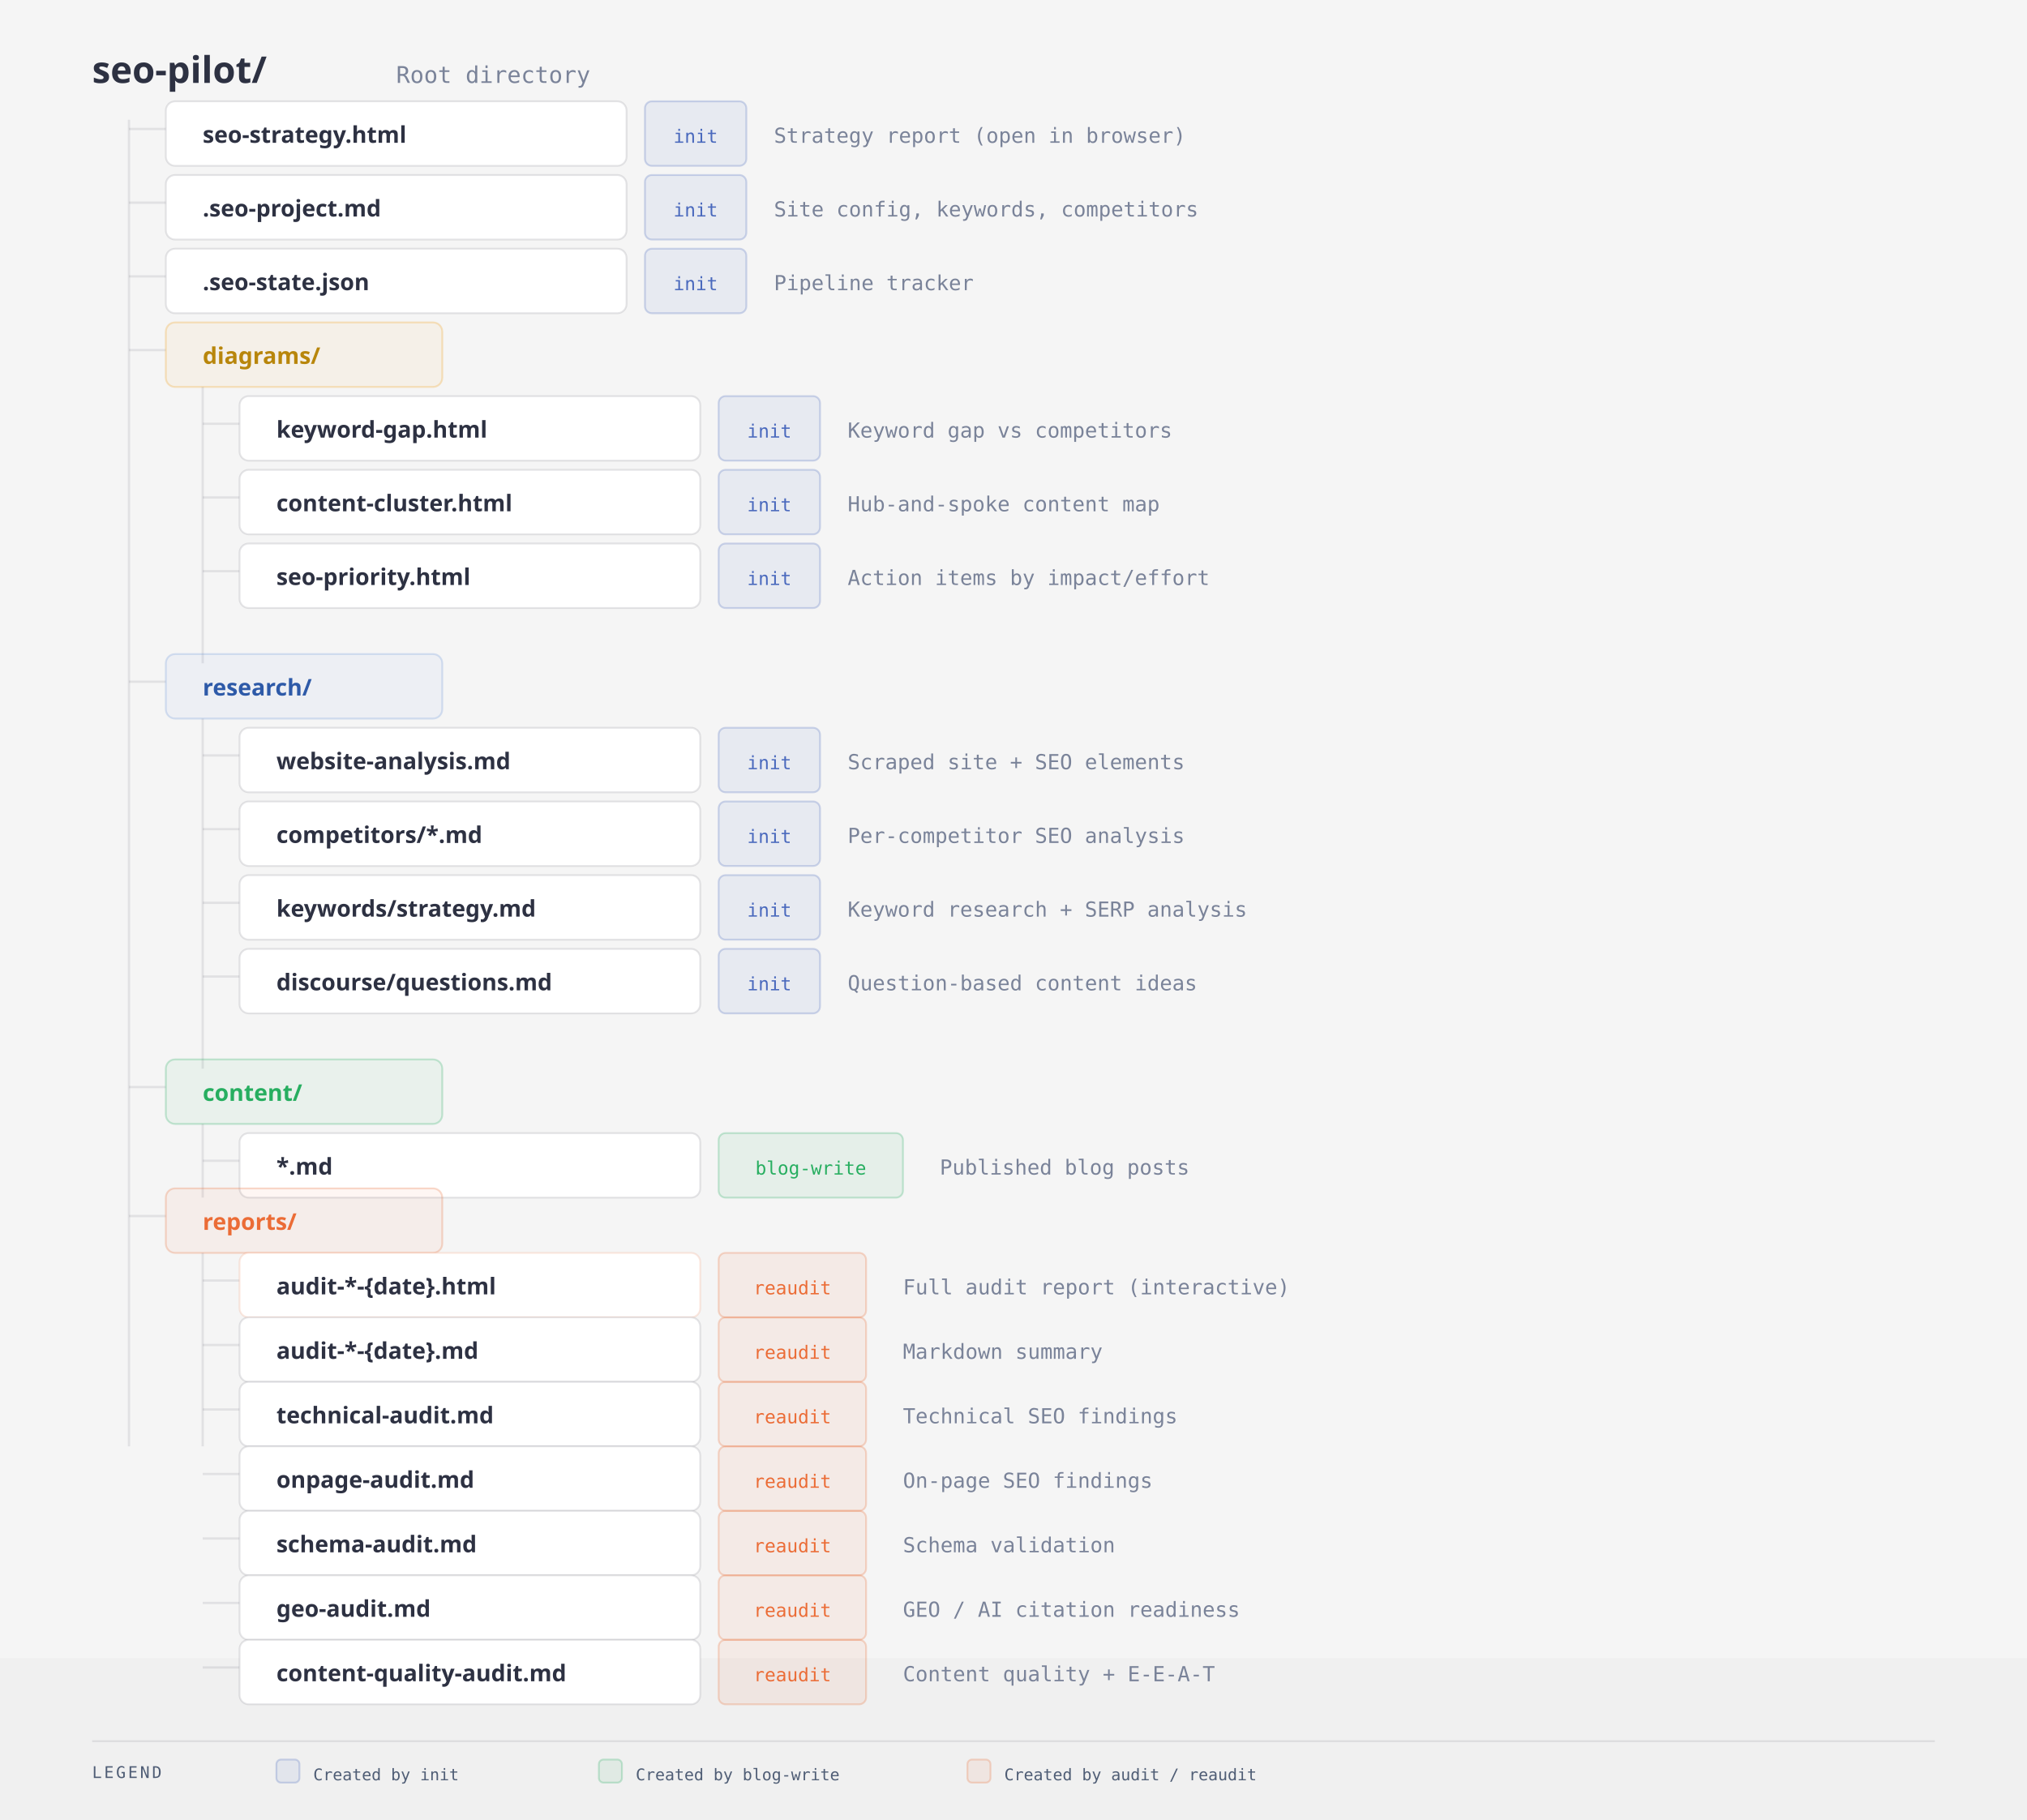
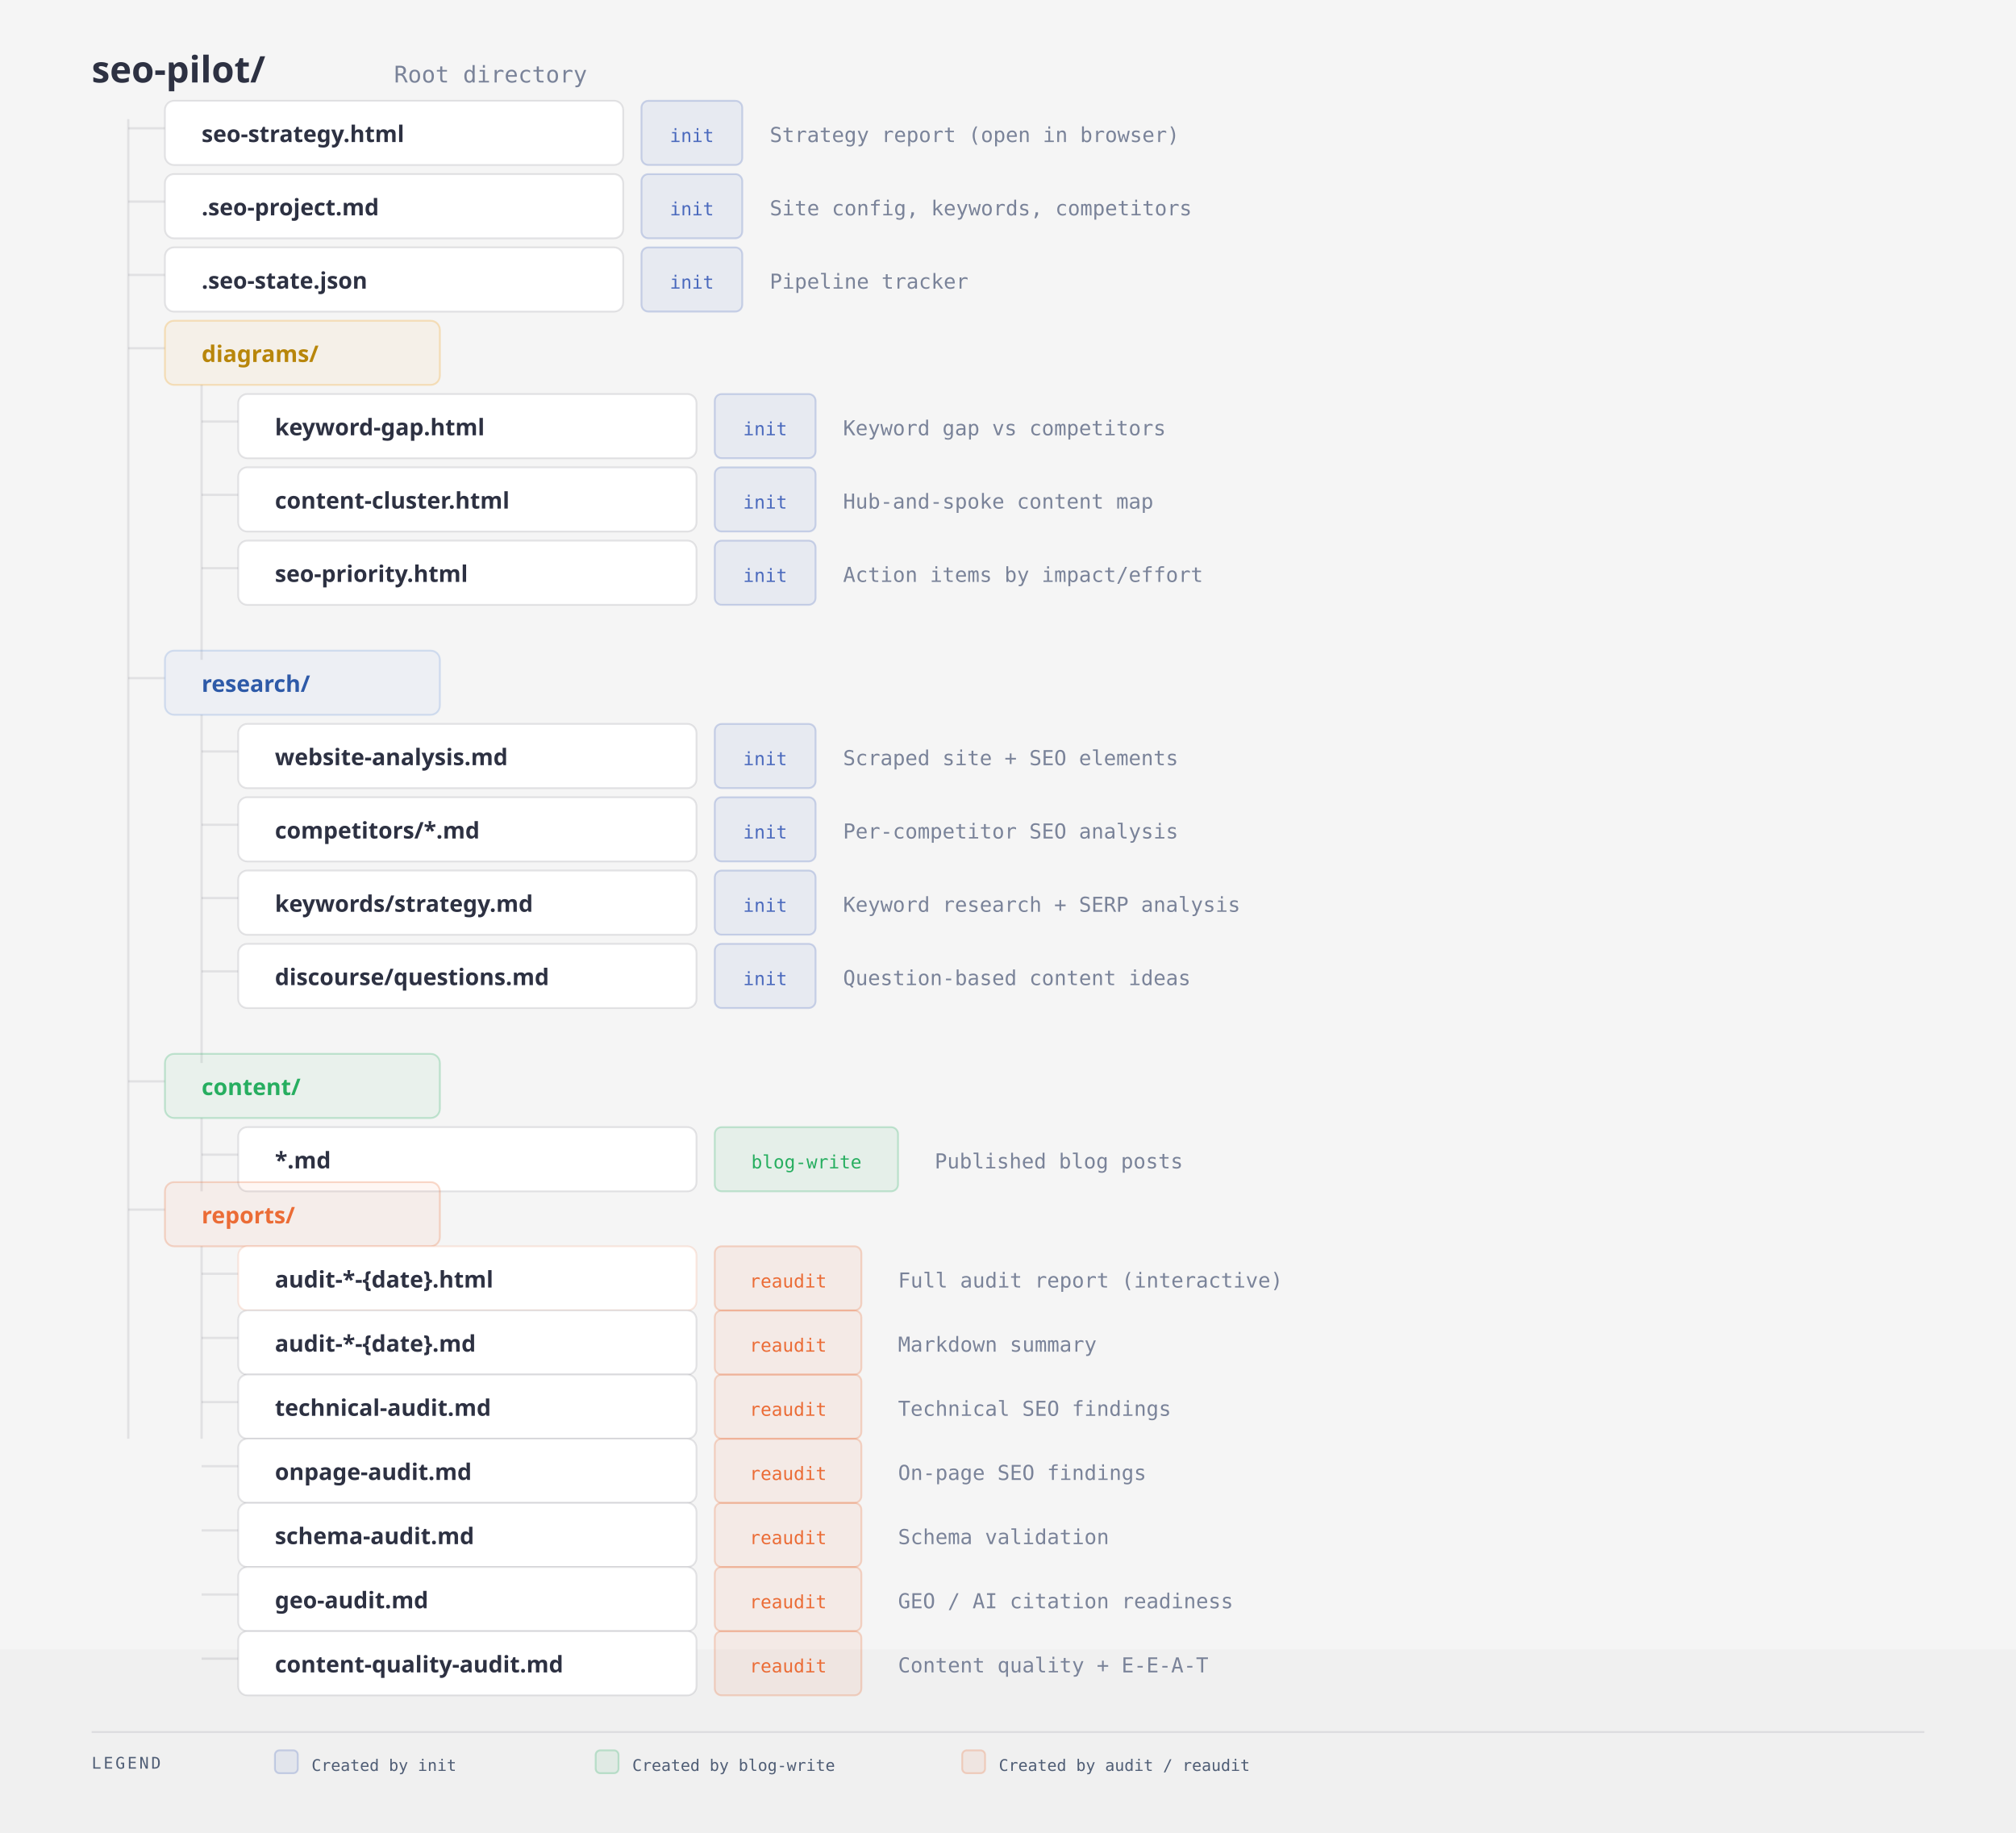
- <svg xmlns="http://www.w3.org/2000/svg" viewBox="0 0 880 790" font-family="'Geist',system-ui,sans-serif" role="img" aria-labelledby="fs-title fs-desc">
+ <svg xmlns="http://www.w3.org/2000/svg" viewBox="0 0 880 800" font-family="'Geist',system-ui,sans-serif" role="img" aria-labelledby="fs-title fs-desc">
  <rect width="880" height="720" fill="#f5f5f5" />
  <text x="40" y="36" fill="#2d3142" font-size="16" font-weight="600">seo-pilot/</text>
  <text x="172" y="36" fill="#7a8399" font-size="10" font-family="'Geist Mono',monospace">Root directory</text>
  <line x1="56" y1="52" x2="56" y2="628" stroke="rgba(45,49,66,0.10)" stroke-width="1" />
  <line x1="56" y1="56" x2="72" y2="56" stroke="rgba(45,49,66,0.10)" stroke-width="1" />
  <rect x="72" y="44" width="200" height="28" rx="4" fill="#fff" stroke="rgba(45,49,66,0.12)" stroke-width="0.8" />
  <text x="88" y="62" fill="#2d3142" font-size="10" font-weight="600">seo-strategy.html</text>
  <rect x="280" y="44" width="44" height="28" rx="3" fill="rgba(74,105,189,0.08)" stroke="rgba(74,105,189,0.25)" stroke-width="0.8" />
  <text x="302" y="62" fill="#4a69bd" font-size="8" font-family="'Geist Mono',monospace" text-anchor="middle">init</text>
  <text x="336" y="62" fill="#7a8399" font-size="9" font-family="'Geist Mono',monospace">Strategy report (open in browser)</text>
  <line x1="56" y1="88" x2="72" y2="88" stroke="rgba(45,49,66,0.10)" stroke-width="1" />
  <rect x="72" y="76" width="200" height="28" rx="4" fill="#fff" stroke="rgba(45,49,66,0.12)" stroke-width="0.8" />
  <text x="88" y="94" fill="#2d3142" font-size="10" font-weight="600">.seo-project.md</text>
  <rect x="280" y="76" width="44" height="28" rx="3" fill="rgba(74,105,189,0.08)" stroke="rgba(74,105,189,0.25)" stroke-width="0.8" />
  <text x="302" y="94" fill="#4a69bd" font-size="8" font-family="'Geist Mono',monospace" text-anchor="middle">init</text>
  <text x="336" y="94" fill="#7a8399" font-size="9" font-family="'Geist Mono',monospace">Site config, keywords, competitors</text>
  <line x1="56" y1="120" x2="72" y2="120" stroke="rgba(45,49,66,0.10)" stroke-width="1" />
  <rect x="72" y="108" width="200" height="28" rx="4" fill="#fff" stroke="rgba(45,49,66,0.12)" stroke-width="0.8" />
  <text x="88" y="126" fill="#2d3142" font-size="10" font-weight="600">.seo-state.json</text>
  <rect x="280" y="108" width="44" height="28" rx="3" fill="rgba(74,105,189,0.08)" stroke="rgba(74,105,189,0.25)" stroke-width="0.8" />
  <text x="302" y="126" fill="#4a69bd" font-size="8" font-family="'Geist Mono',monospace" text-anchor="middle">init</text>
  <text x="336" y="126" fill="#7a8399" font-size="9" font-family="'Geist Mono',monospace">Pipeline tracker</text>
  <line x1="56" y1="152" x2="72" y2="152" stroke="rgba(45,49,66,0.10)" stroke-width="1" />
  <rect x="72" y="140" width="120" height="28" rx="4" fill="rgba(243,156,18,0.06)" stroke="rgba(243,156,18,0.25)" stroke-width="0.8" />
  <text x="88" y="158" fill="#b8860b" font-size="10" font-weight="600">diagrams/</text>
  <line x1="88" y1="168" x2="88" y2="288" stroke="rgba(45,49,66,0.10)" stroke-width="1" />
  <line x1="88" y1="184" x2="104" y2="184" stroke="rgba(45,49,66,0.10)" stroke-width="1" />
  <rect x="104" y="172" width="200" height="28" rx="4" fill="#fff" stroke="rgba(45,49,66,0.12)" stroke-width="0.8" />
  <text x="120" y="190" fill="#2d3142" font-size="10" font-weight="600">keyword-gap.html</text>
  <rect x="312" y="172" width="44" height="28" rx="3" fill="rgba(74,105,189,0.08)" stroke="rgba(74,105,189,0.25)" stroke-width="0.8" />
  <text x="334" y="190" fill="#4a69bd" font-size="8" font-family="'Geist Mono',monospace" text-anchor="middle">init</text>
  <text x="368" y="190" fill="#7a8399" font-size="9" font-family="'Geist Mono',monospace">Keyword gap vs competitors</text>
  <line x1="88" y1="216" x2="104" y2="216" stroke="rgba(45,49,66,0.10)" stroke-width="1" />
  <rect x="104" y="204" width="200" height="28" rx="4" fill="#fff" stroke="rgba(45,49,66,0.12)" stroke-width="0.8" />
  <text x="120" y="222" fill="#2d3142" font-size="10" font-weight="600">content-cluster.html</text>
  <rect x="312" y="204" width="44" height="28" rx="3" fill="rgba(74,105,189,0.08)" stroke="rgba(74,105,189,0.25)" stroke-width="0.8" />
  <text x="334" y="222" fill="#4a69bd" font-size="8" font-family="'Geist Mono',monospace" text-anchor="middle">init</text>
  <text x="368" y="222" fill="#7a8399" font-size="9" font-family="'Geist Mono',monospace">Hub-and-spoke content map</text>
  <line x1="88" y1="248" x2="104" y2="248" stroke="rgba(45,49,66,0.10)" stroke-width="1" />
  <rect x="104" y="236" width="200" height="28" rx="4" fill="#fff" stroke="rgba(45,49,66,0.12)" stroke-width="0.8" />
  <text x="120" y="254" fill="#2d3142" font-size="10" font-weight="600">seo-priority.html</text>
  <rect x="312" y="236" width="44" height="28" rx="3" fill="rgba(74,105,189,0.08)" stroke="rgba(74,105,189,0.25)" stroke-width="0.8" />
  <text x="334" y="254" fill="#4a69bd" font-size="8" font-family="'Geist Mono',monospace" text-anchor="middle">init</text>
  <text x="368" y="254" fill="#7a8399" font-size="9" font-family="'Geist Mono',monospace">Action items by impact/effort</text>
  <line x1="56" y1="296" x2="72" y2="296" stroke="rgba(45,49,66,0.10)" stroke-width="1" />
  <rect x="72" y="284" width="120" height="28" rx="4" fill="rgba(106,149,216,0.06)" stroke="rgba(106,149,216,0.25)" stroke-width="0.8" />
  <text x="88" y="302" fill="#2e5aa8" font-size="10" font-weight="600">research/</text>
  <line x1="88" y1="312" x2="88" y2="464" stroke="rgba(45,49,66,0.10)" stroke-width="1" />
  <line x1="88" y1="328" x2="104" y2="328" stroke="rgba(45,49,66,0.10)" stroke-width="1" />
  <rect x="104" y="316" width="200" height="28" rx="4" fill="#fff" stroke="rgba(45,49,66,0.12)" stroke-width="0.8" />
  <text x="120" y="334" fill="#2d3142" font-size="10" font-weight="600">website-analysis.md</text>
  <rect x="312" y="316" width="44" height="28" rx="3" fill="rgba(74,105,189,0.08)" stroke="rgba(74,105,189,0.25)" stroke-width="0.8" />
  <text x="334" y="334" fill="#4a69bd" font-size="8" font-family="'Geist Mono',monospace" text-anchor="middle">init</text>
  <text x="368" y="334" fill="#7a8399" font-size="9" font-family="'Geist Mono',monospace">Scraped site + SEO elements</text>
  <line x1="88" y1="360" x2="104" y2="360" stroke="rgba(45,49,66,0.10)" stroke-width="1" />
  <rect x="104" y="348" width="200" height="28" rx="4" fill="#fff" stroke="rgba(45,49,66,0.12)" stroke-width="0.8" />
  <text x="120" y="366" fill="#2d3142" font-size="10" font-weight="600">competitors/*.md</text>
  <rect x="312" y="348" width="44" height="28" rx="3" fill="rgba(74,105,189,0.08)" stroke="rgba(74,105,189,0.25)" stroke-width="0.8" />
  <text x="334" y="366" fill="#4a69bd" font-size="8" font-family="'Geist Mono',monospace" text-anchor="middle">init</text>
  <text x="368" y="366" fill="#7a8399" font-size="9" font-family="'Geist Mono',monospace">Per-competitor SEO analysis</text>
  <line x1="88" y1="392" x2="104" y2="392" stroke="rgba(45,49,66,0.10)" stroke-width="1" />
  <rect x="104" y="380" width="200" height="28" rx="4" fill="#fff" stroke="rgba(45,49,66,0.12)" stroke-width="0.8" />
  <text x="120" y="398" fill="#2d3142" font-size="10" font-weight="600">keywords/strategy.md</text>
  <rect x="312" y="380" width="44" height="28" rx="3" fill="rgba(74,105,189,0.08)" stroke="rgba(74,105,189,0.25)" stroke-width="0.8" />
  <text x="334" y="398" fill="#4a69bd" font-size="8" font-family="'Geist Mono',monospace" text-anchor="middle">init</text>
  <text x="368" y="398" fill="#7a8399" font-size="9" font-family="'Geist Mono',monospace">Keyword research + SERP analysis</text>
  <line x1="88" y1="424" x2="104" y2="424" stroke="rgba(45,49,66,0.10)" stroke-width="1" />
  <rect x="104" y="412" width="200" height="28" rx="4" fill="#fff" stroke="rgba(45,49,66,0.12)" stroke-width="0.8" />
  <text x="120" y="430" fill="#2d3142" font-size="10" font-weight="600">discourse/questions.md</text>
  <rect x="312" y="412" width="44" height="28" rx="3" fill="rgba(74,105,189,0.08)" stroke="rgba(74,105,189,0.25)" stroke-width="0.8" />
  <text x="334" y="430" fill="#4a69bd" font-size="8" font-family="'Geist Mono',monospace" text-anchor="middle">init</text>
  <text x="368" y="430" fill="#7a8399" font-size="9" font-family="'Geist Mono',monospace">Question-based content ideas</text>
  <line x1="56" y1="472" x2="72" y2="472" stroke="rgba(45,49,66,0.10)" stroke-width="1" />
  <rect x="72" y="460" width="120" height="28" rx="4" fill="rgba(39,174,96,0.06)" stroke="rgba(39,174,96,0.25)" stroke-width="0.8" />
  <text x="88" y="478" fill="#27ae60" font-size="10" font-weight="600">content/</text>
  <line x1="88" y1="488" x2="88" y2="520" stroke="rgba(45,49,66,0.10)" stroke-width="1" />
  <line x1="88" y1="504" x2="104" y2="504" stroke="rgba(45,49,66,0.10)" stroke-width="1" />
  <rect x="104" y="492" width="200" height="28" rx="4" fill="#fff" stroke="rgba(45,49,66,0.12)" stroke-width="0.8" />
  <text x="120" y="510" fill="#2d3142" font-size="10" font-weight="600">*.md</text>
  <rect x="312" y="492" width="80" height="28" rx="3" fill="rgba(39,174,96,0.08)" stroke="rgba(39,174,96,0.25)" stroke-width="0.8" />
  <text x="352" y="510" fill="#27ae60" font-size="8" font-family="'Geist Mono',monospace" text-anchor="middle">blog-write</text>
  <text x="408" y="510" fill="#7a8399" font-size="9" font-family="'Geist Mono',monospace">Published blog posts</text>
  <line x1="56" y1="528" x2="72" y2="528" stroke="rgba(45,49,66,0.10)" stroke-width="1" />
  <rect x="72" y="516" width="120" height="28" rx="4" fill="rgba(235,108,54,0.06)" stroke="rgba(235,108,54,0.25)" stroke-width="0.8" />
  <text x="88" y="534" fill="#eb6c36" font-size="10" font-weight="600">reports/</text>
  <line x1="88" y1="544" x2="88" y2="628" stroke="rgba(45,49,66,0.10)" stroke-width="1" />
  <line x1="88" y1="556" x2="104" y2="556" stroke="rgba(45,49,66,0.10)" stroke-width="1" />
  <rect x="104" y="544" width="200" height="28" rx="4" fill="#fff" stroke="rgba(235,108,54,0.15)" stroke-width="0.8" />
  <text x="120" y="562" fill="#2d3142" font-size="10" font-weight="600">audit-*-{date}.html</text>
  <rect x="312" y="544" width="64" height="28" rx="3" fill="rgba(235,108,54,0.08)" stroke="rgba(235,108,54,0.25)" stroke-width="0.8" />
  <text x="344" y="562" fill="#eb6c36" font-size="8" font-family="'Geist Mono',monospace" text-anchor="middle">reaudit</text>
  <text x="392" y="562" fill="#7a8399" font-size="9" font-family="'Geist Mono',monospace">Full audit report (interactive)</text>
  <line x1="88" y1="584" x2="104" y2="584" stroke="rgba(45,49,66,0.10)" stroke-width="1" />
  <rect x="104" y="572" width="200" height="28" rx="4" fill="#fff" stroke="rgba(45,49,66,0.12)" stroke-width="0.8" />
  <text x="120" y="590" fill="#2d3142" font-size="10" font-weight="600">audit-*-{date}.md</text>
  <rect x="312" y="572" width="64" height="28" rx="3" fill="rgba(235,108,54,0.08)" stroke="rgba(235,108,54,0.25)" stroke-width="0.8" />
  <text x="344" y="590" fill="#eb6c36" font-size="8" font-family="'Geist Mono',monospace" text-anchor="middle">reaudit</text>
  <text x="392" y="590" fill="#7a8399" font-size="9" font-family="'Geist Mono',monospace">Markdown summary</text>
  <line x1="88" y1="612" x2="104" y2="612" stroke="rgba(45,49,66,0.10)" stroke-width="1" />
  <rect x="104" y="600" width="200" height="28" rx="4" fill="#fff" stroke="rgba(45,49,66,0.12)" stroke-width="0.8" />
  <text x="120" y="618" fill="#2d3142" font-size="10" font-weight="600">technical-audit.md</text>
  <rect x="312" y="600" width="64" height="28" rx="3" fill="rgba(235,108,54,0.08)" stroke="rgba(235,108,54,0.25)" stroke-width="0.8" />
  <text x="344" y="618" fill="#eb6c36" font-size="8" font-family="'Geist Mono',monospace" text-anchor="middle">reaudit</text>
  <text x="392" y="618" fill="#7a8399" font-size="9" font-family="'Geist Mono',monospace">Technical SEO findings</text>
  <line x1="88" y1="640" x2="104" y2="640" stroke="rgba(45,49,66,0.10)" stroke-width="1" />
  <rect x="104" y="628" width="200" height="28" rx="4" fill="#fff" stroke="rgba(45,49,66,0.12)" stroke-width="0.8" />
  <text x="120" y="646" fill="#2d3142" font-size="10" font-weight="600">onpage-audit.md</text>
  <rect x="312" y="628" width="64" height="28" rx="3" fill="rgba(235,108,54,0.08)" stroke="rgba(235,108,54,0.25)" stroke-width="0.8" />
  <text x="344" y="646" fill="#eb6c36" font-size="8" font-family="'Geist Mono',monospace" text-anchor="middle">reaudit</text>
  <text x="392" y="646" fill="#7a8399" font-size="9" font-family="'Geist Mono',monospace">On-page SEO findings</text>
  <line x1="88" y1="668" x2="104" y2="668" stroke="rgba(45,49,66,0.10)" stroke-width="1" />
  <rect x="104" y="656" width="200" height="28" rx="4" fill="#fff" stroke="rgba(45,49,66,0.12)" stroke-width="0.8" />
  <text x="120" y="674" fill="#2d3142" font-size="10" font-weight="600">schema-audit.md</text>
  <rect x="312" y="656" width="64" height="28" rx="3" fill="rgba(235,108,54,0.08)" stroke="rgba(235,108,54,0.25)" stroke-width="0.8" />
  <text x="344" y="674" fill="#eb6c36" font-size="8" font-family="'Geist Mono',monospace" text-anchor="middle">reaudit</text>
  <text x="392" y="674" fill="#7a8399" font-size="9" font-family="'Geist Mono',monospace">Schema validation</text>
  <line x1="88" y1="696" x2="104" y2="696" stroke="rgba(45,49,66,0.10)" stroke-width="1" />
  <rect x="104" y="684" width="200" height="28" rx="4" fill="#fff" stroke="rgba(45,49,66,0.12)" stroke-width="0.8" />
  <text x="120" y="702" fill="#2d3142" font-size="10" font-weight="600">geo-audit.md</text>
  <rect x="312" y="684" width="64" height="28" rx="3" fill="rgba(235,108,54,0.08)" stroke="rgba(235,108,54,0.25)" stroke-width="0.8" />
  <text x="344" y="702" fill="#eb6c36" font-size="8" font-family="'Geist Mono',monospace" text-anchor="middle">reaudit</text>
  <text x="392" y="702" fill="#7a8399" font-size="9" font-family="'Geist Mono',monospace">GEO / AI citation readiness</text>
  <line x1="88" y1="724" x2="104" y2="724" stroke="rgba(45,49,66,0.10)" stroke-width="1" />
  <rect x="104" y="712" width="200" height="28" rx="4" fill="#fff" stroke="rgba(45,49,66,0.12)" stroke-width="0.8" />
  <text x="120" y="730" fill="#2d3142" font-size="10" font-weight="600">content-quality-audit.md</text>
  <rect x="312" y="712" width="64" height="28" rx="3" fill="rgba(235,108,54,0.08)" stroke="rgba(235,108,54,0.25)" stroke-width="0.8" />
  <text x="344" y="730" fill="#eb6c36" font-size="8" font-family="'Geist Mono',monospace" text-anchor="middle">reaudit</text>
  <text x="392" y="730" fill="#7a8399" font-size="9" font-family="'Geist Mono',monospace">Content quality + E-E-A-T</text>
  <line x1="40" y1="756" x2="840" y2="756" stroke="rgba(45,49,66,0.10)" stroke-width="0.8" />
  <text x="40" y="772" fill="#4f5d75" font-size="7" font-family="'Geist Mono',monospace" letter-spacing="0.14em">LEGEND</text>
  <rect x="120" y="764" width="10" height="10" rx="2" fill="rgba(74,105,189,0.08)" stroke="rgba(74,105,189,0.25)" stroke-width="0.8" />
  <text x="136" y="773" fill="#4f5d75" font-size="7" font-family="'Geist Mono',monospace">Created by init</text>
  <rect x="260" y="764" width="10" height="10" rx="2" fill="rgba(39,174,96,0.08)" stroke="rgba(39,174,96,0.25)" stroke-width="0.8" />
  <text x="276" y="773" fill="#4f5d75" font-size="7" font-family="'Geist Mono',monospace">Created by blog-write</text>
  <rect x="420" y="764" width="10" height="10" rx="2" fill="rgba(235,108,54,0.08)" stroke="rgba(235,108,54,0.25)" stroke-width="0.8" />
  <text x="436" y="773" fill="#4f5d75" font-size="7" font-family="'Geist Mono',monospace">Created by audit / reaudit</text>
</svg>
